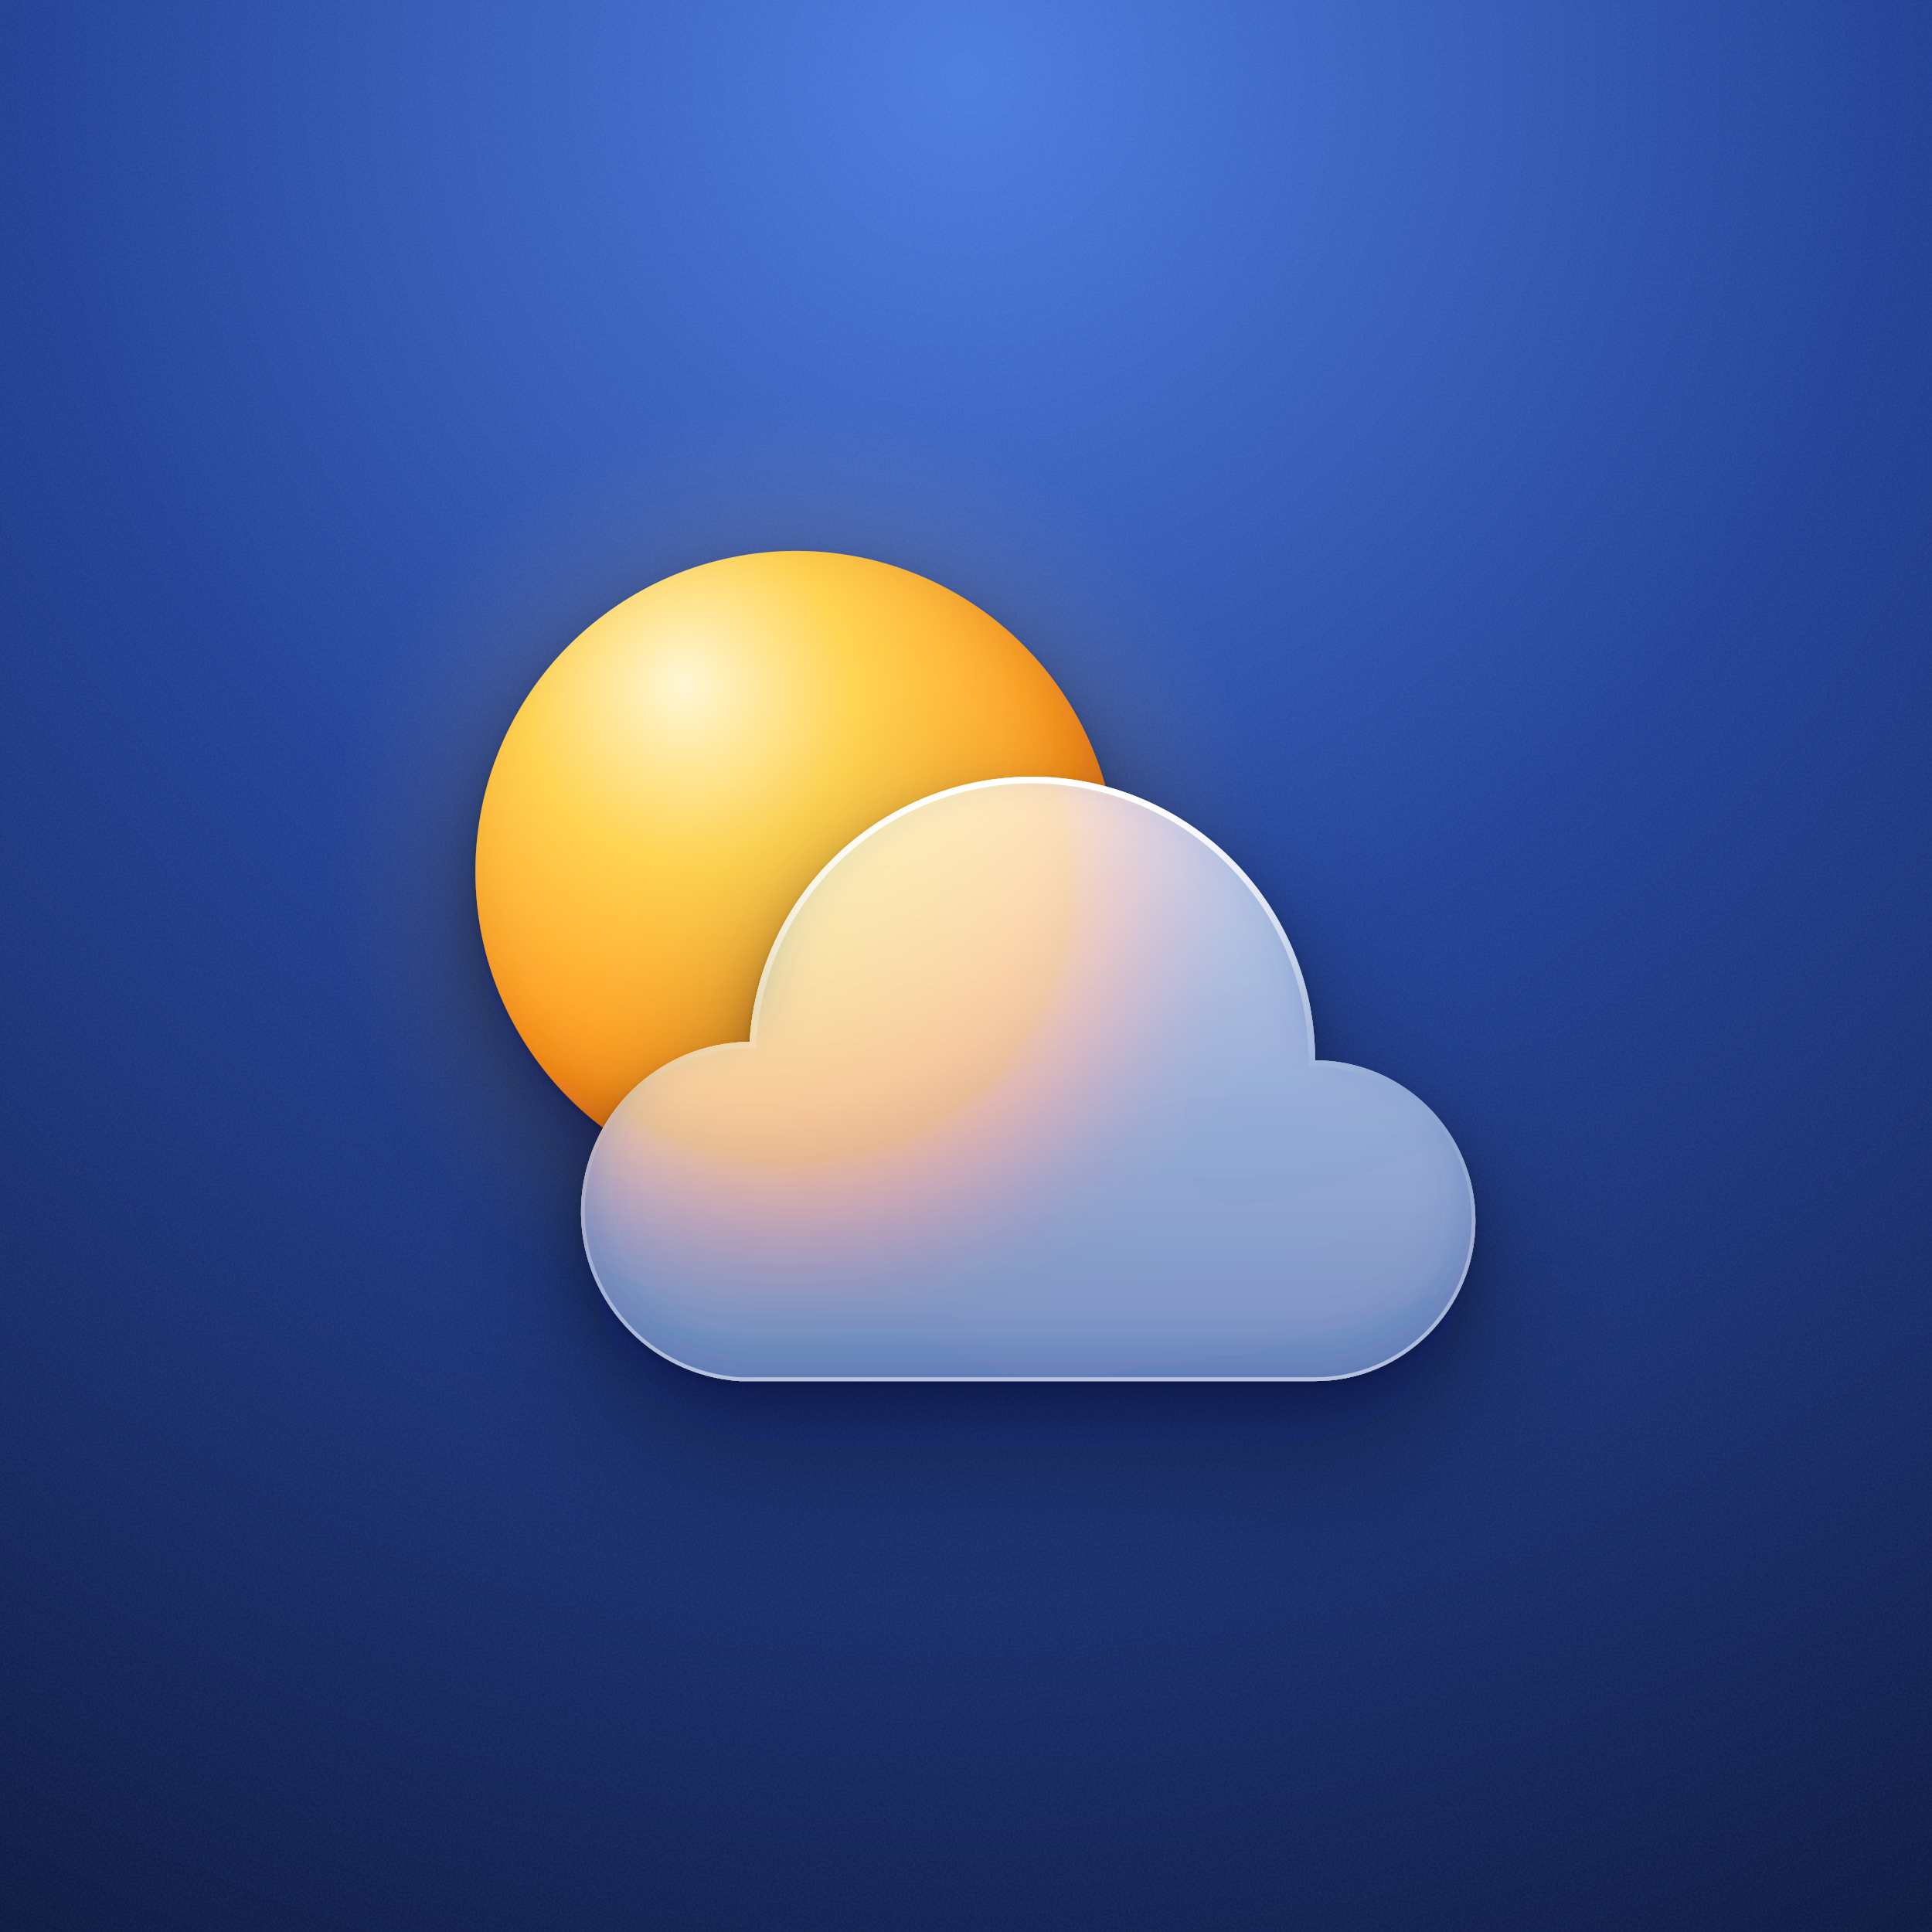
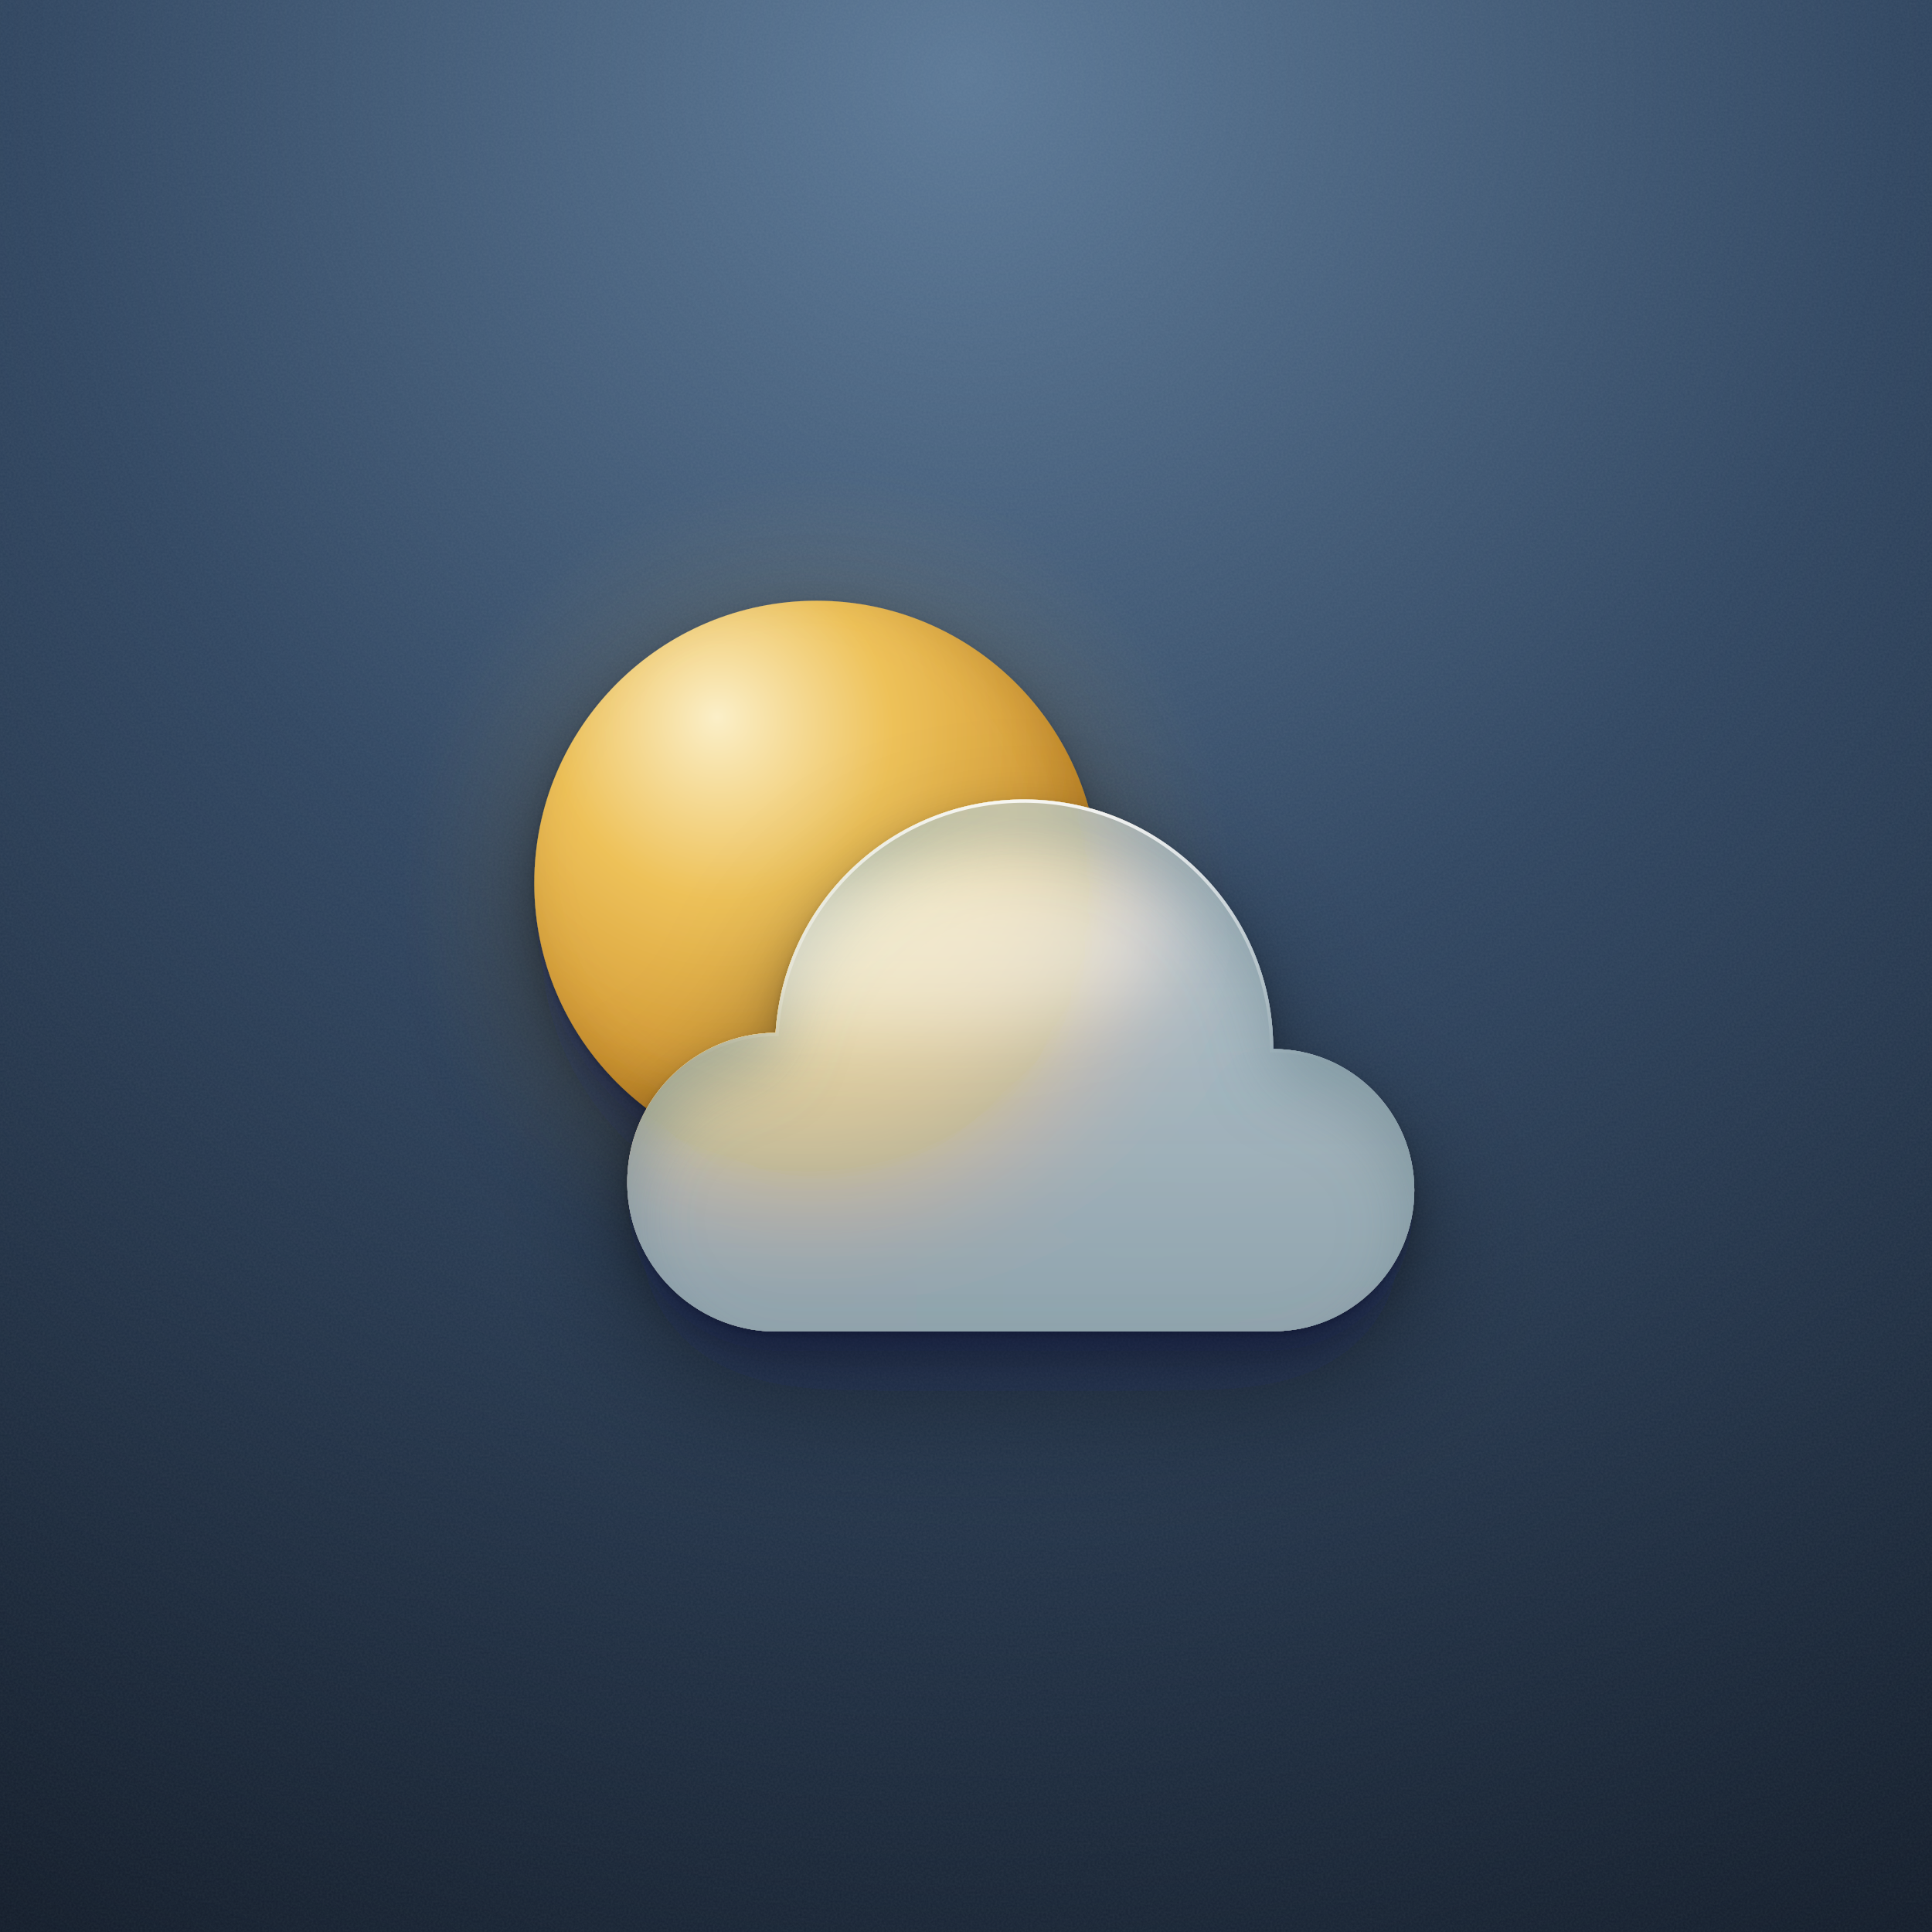
<svg xmlns="http://www.w3.org/2000/svg" viewBox="0 0 1024 1024">
  <defs>
    <radialGradient id="bg" cx="512" cy="40" r="1100" gradientUnits="userSpaceOnUse">
-       <stop offset="0" stop-color="#4A7BE0" />
-       <stop offset=".45" stop-color="#1E3F96" />
-       <stop offset="1" stop-color="#0A1640" />
+       <stop offset="0" stop-color="#5B7896" />
+       <stop offset=".45" stop-color="#2F4560" />
+       <stop offset="1" stop-color="#121C2A" />
    </radialGradient>
    <filter id="grain" x="0" y="0" width="100%" height="100%">
      <feTurbulence type="fractalNoise" baseFrequency=".85" numOctaves="2" seed="3" stitchTiles="stitch" />
-       <feColorMatrix values="0 0 0 0 1  0 0 0 0 1  0 0 0 0 1  0 0 0 .07 0" />
+       <feColorMatrix values="0 0 0 0 1  0 0 0 0 1  0 0 0 0 1  0 0 0 .06 0" />
      <feComposite in2="SourceGraphic" operator="in" />
    </filter>
    <radialGradient id="solid" cx="390" cy="350" r="250" fx="380" fy="330" gradientUnits="userSpaceOnUse">
-       <stop offset="0" stop-color="#FFF7D6" />
-       <stop offset=".35" stop-color="#FFD453" />
-       <stop offset=".8" stop-color="#FF9A1F" />
-       <stop offset="1" stop-color="#F0700F" />
+       <stop offset="0" stop-color="#FBEFC8" />
+       <stop offset=".4" stop-color="#EEC25A" />
+       <stop offset="1" stop-color="#C98A26" />
    </radialGradient>
    <radialGradient id="glow" cx=".5" cy=".5" r=".5">
-       <stop offset="0" stop-color="#FFC060" stop-opacity=".32" />
-       <stop offset="1" stop-color="#FFC060" stop-opacity="0" />
+       <stop offset="0" stop-color="#E8B85A" stop-opacity=".28" />
+       <stop offset="1" stop-color="#E8B85A" stop-opacity="0" />
    </radialGradient>
    <filter id="inner-solid" x="-20%" y="-20%" width="140%" height="140%">
      <feComponentTransfer in="SourceAlpha">
        <feFuncA type="table" tableValues="1 0" />
      </feComponentTransfer>
      <feOffset dx="-14" dy="-18" />
      <feGaussianBlur stdDeviation="18" result="s" />
-       <feFlood flood-color="#B4420A" flood-opacity=".5" />
+       <feFlood flood-color="#8A5510" flood-opacity=".45" />
      <feComposite in2="s" operator="in" />
      <feComposite in2="SourceAlpha" operator="in" result="inner" />
      <feMerge>
        <feMergeNode in="SourceGraphic" />
        <feMergeNode in="inner" />
      </feMerge>
    </filter>
    <filter id="elevate" x="-40%" y="-40%" width="180%" height="190%">
      <feGaussianBlur in="SourceAlpha" stdDeviation="40" result="a" />
      <feOffset in="a" dy="36" result="a" />
-       <feFlood flood-color="#020820" flood-opacity=".42" />
+       <feFlood flood-color="#060B14" flood-opacity=".38" />
      <feComposite in2="a" operator="in" result="far" />
      <feGaussianBlur in="SourceAlpha" stdDeviation="12" result="b" />
      <feOffset in="b" dy="12" result="b" />
-       <feFlood flood-color="#020820" flood-opacity=".28" />
+       <feFlood flood-color="#060B14" flood-opacity=".26" />
      <feComposite in2="b" operator="in" result="mid" />
      <feGaussianBlur in="SourceAlpha" stdDeviation="2" result="c" />
      <feOffset in="c" dy="2" result="c" />
-       <feFlood flood-color="#020820" flood-opacity=".22" />
+       <feFlood flood-color="#060B14" flood-opacity=".2" />
      <feComposite in2="c" operator="in" result="near" />
      <feMerge>
        <feMergeNode in="far" />
        <feMergeNode in="mid" />
        <feMergeNode in="near" />
        <feMergeNode in="SourceGraphic" />
      </feMerge>
    </filter>
-     <filter id="frost" x="-10%" y="-10%" width="120%" height="120%">
-       <feGaussianBlur stdDeviation="30" />
-       <feColorMatrix type="saturate" values="1.25" />
+     <filter id="through-glaze" x="-10%" y="-10%" width="120%" height="120%">
+       <feGaussianBlur stdDeviation="34" />
+       <feColorMatrix type="saturate" values="1.5" />
    </filter>
-     <linearGradient id="veil" x1="0" y1="390" x2="0" y2="700" gradientUnits="userSpaceOnUse">
-       <stop offset="0" stop-color="#FFFFFF" stop-opacity="0.74" />
-       <stop offset="1" stop-color="#E4EEFF" stop-opacity="0.48" />
+     <linearGradient id="glaze" x1="0" y1="380" x2="0" y2="700" gradientUnits="userSpaceOnUse">
+       <stop offset="0" stop-color="#EEF3F1" stop-opacity="0.74" />
+       <stop offset="1" stop-color="#C9D8D6" stop-opacity="0.66" />
    </linearGradient>
-     <linearGradient id="rim-top" x1="0" y1="390" x2="0" y2="545" gradientUnits="userSpaceOnUse">
-       <stop offset="0" stop-color="#fff" stop-opacity="1" />
-       <stop offset="1" stop-color="#fff" stop-opacity="0" />
-     </linearGradient>
-     <linearGradient id="rim-bottom" x1="0" y1="545" x2="0" y2="700" gradientUnits="userSpaceOnUse">
-       <stop offset="0" stop-color="#fff" stop-opacity="0" />
-       <stop offset="1" stop-color="#fff" stop-opacity=".55" />
-     </linearGradient>
-     <filter id="inner-glass" x="-10%" y="-10%" width="120%" height="120%">
+     <filter id="pool" x="-10%" y="-10%" width="120%" height="120%">
      <feComponentTransfer in="SourceAlpha">
        <feFuncA type="table" tableValues="1 0" />
      </feComponentTransfer>
-       <feOffset dy="-12" />
-       <feGaussianBlur stdDeviation="14" result="s" />
-       <feFlood flood-color="#1E3F96" flood-opacity=".3" />
+       <feOffset dy="22" />
+       <feGaussianBlur stdDeviation="20" result="s" />
+       <feFlood flood-color="#5E7A86" flood-opacity=".45" />
      <feComposite in2="s" operator="in" />
      <feComposite in2="SourceAlpha" operator="in" />
    </filter>
-     <path id="glass-shape" d="M 410 700 A 90 90 0 0 1 415.3 520.2 A 150 150 0 0 1 715.0 530.0 A 85 85 0 0 1 715 700 Z" />
-     <clipPath id="glass-clip">
-       <use href="#glass-shape" />
+     <filter id="soft" x="-50%" y="-50%" width="200%" height="200%">
+       <feGaussianBlur stdDeviation="22" />
+     </filter>
+     <linearGradient id="lip" x1="0" y1="380" x2="0" y2="540" gradientUnits="userSpaceOnUse">
+       <stop offset="0" stop-color="#fff" stop-opacity=".85" />
+       <stop offset="1" stop-color="#fff" stop-opacity="0" />
+     </linearGradient>
+     <path id="glaze-shape" d="M 410 700 A 90 90 0 0 1 415.3 520.2 A 150 150 0 0 1 715.0 530.0 A 85 85 0 0 1 715 700 Z" />
+     <clipPath id="glaze-clip">
+       <use href="#glaze-shape" />
    </clipPath>
  </defs>
  <g id="scene">
    <g id="background">
      <rect width="1024" height="1024" fill="url(#bg)" />
      <rect width="1024" height="1024" fill="#fff" filter="url(#grain)" />
    </g>
-     <g id="glyph" transform="translate(-18 32)">
+     <g id="glyph" transform="translate(512 512) scale(0.88) translate(-512 -512) translate(-18 32)">
      <circle cx="440" cy="430" r="250" fill="url(#glow)" />
      <g filter="url(#elevate)">
        <circle cx="440" cy="430" r="170" fill="url(#solid)" filter="url(#inner-solid)" />
      </g>
    </g>
  </g>
-   <g id="glass" transform="translate(-18 32)">
-     <use href="#glass-shape" fill="#fff" filter="url(#elevate)" />
-     <g clip-path="url(#glass-clip)">
-       <use href="#scene" transform="translate(18 -32)" filter="url(#frost)" />
-       <use href="#glass-shape" fill="url(#veil)" />
-       <use href="#glass-shape" fill="#000" filter="url(#inner-glass)" />
+   <g id="glaze" transform="translate(512 512) scale(0.88) translate(-512 -512) translate(-18 32)">
+     <use href="#glaze-shape" fill="#fff" filter="url(#elevate)" />
+     <g clip-path="url(#glaze-clip)">
+       <use href="#scene" transform="translate(18 -32) translate(512 512) scale(1.13636) translate(-512 -512)" filter="url(#through-glaze)" />
+       <use href="#glaze-shape" fill="url(#glaze)" />
+       <use href="#glaze-shape" fill="#000" filter="url(#pool)" />
+       <ellipse cx="500" cy="470" rx="150" ry="50" fill="#fff" opacity=".42" filter="url(#soft)" />
    </g>
-     <use href="#glass-shape" fill="none" stroke="url(#rim-top)" stroke-width="7" clip-path="url(#glass-clip)" />
-     <use href="#glass-shape" fill="none" stroke="url(#rim-bottom)" stroke-width="4" clip-path="url(#glass-clip)" />
+     <use href="#glaze-shape" fill="none" stroke="url(#lip)" stroke-width="4" clip-path="url(#glaze-clip)" />
  </g>
</svg>
